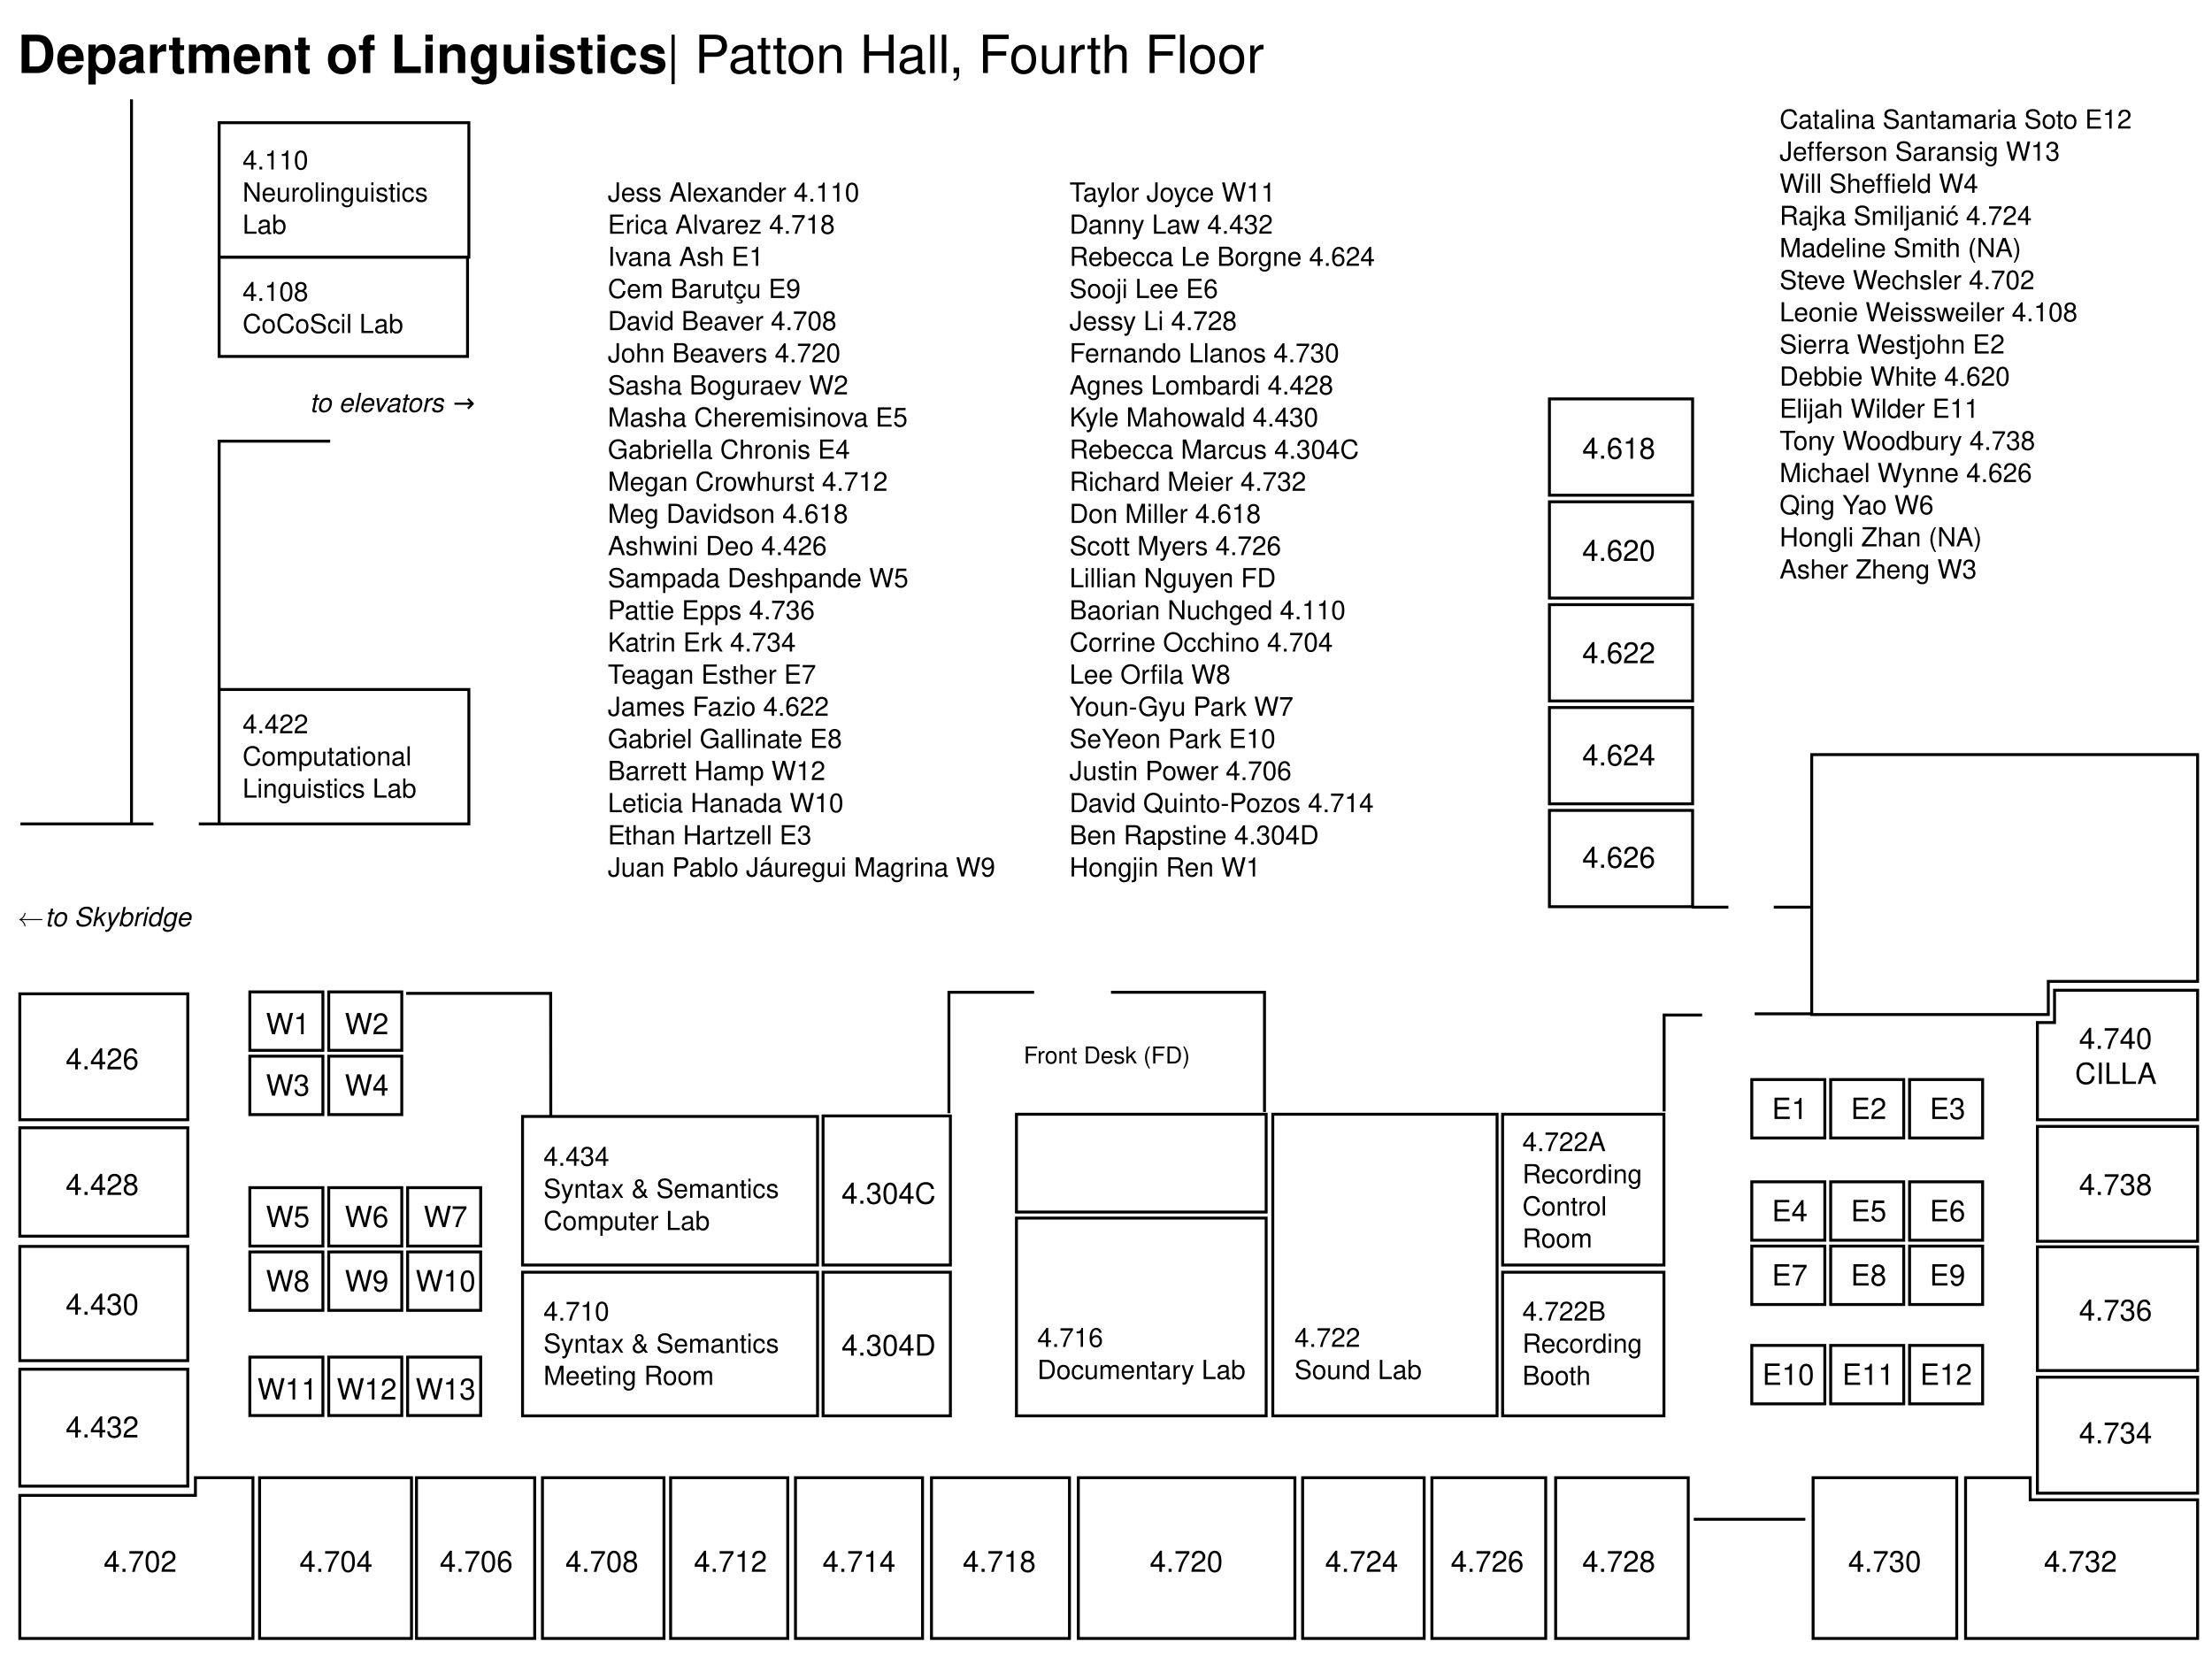
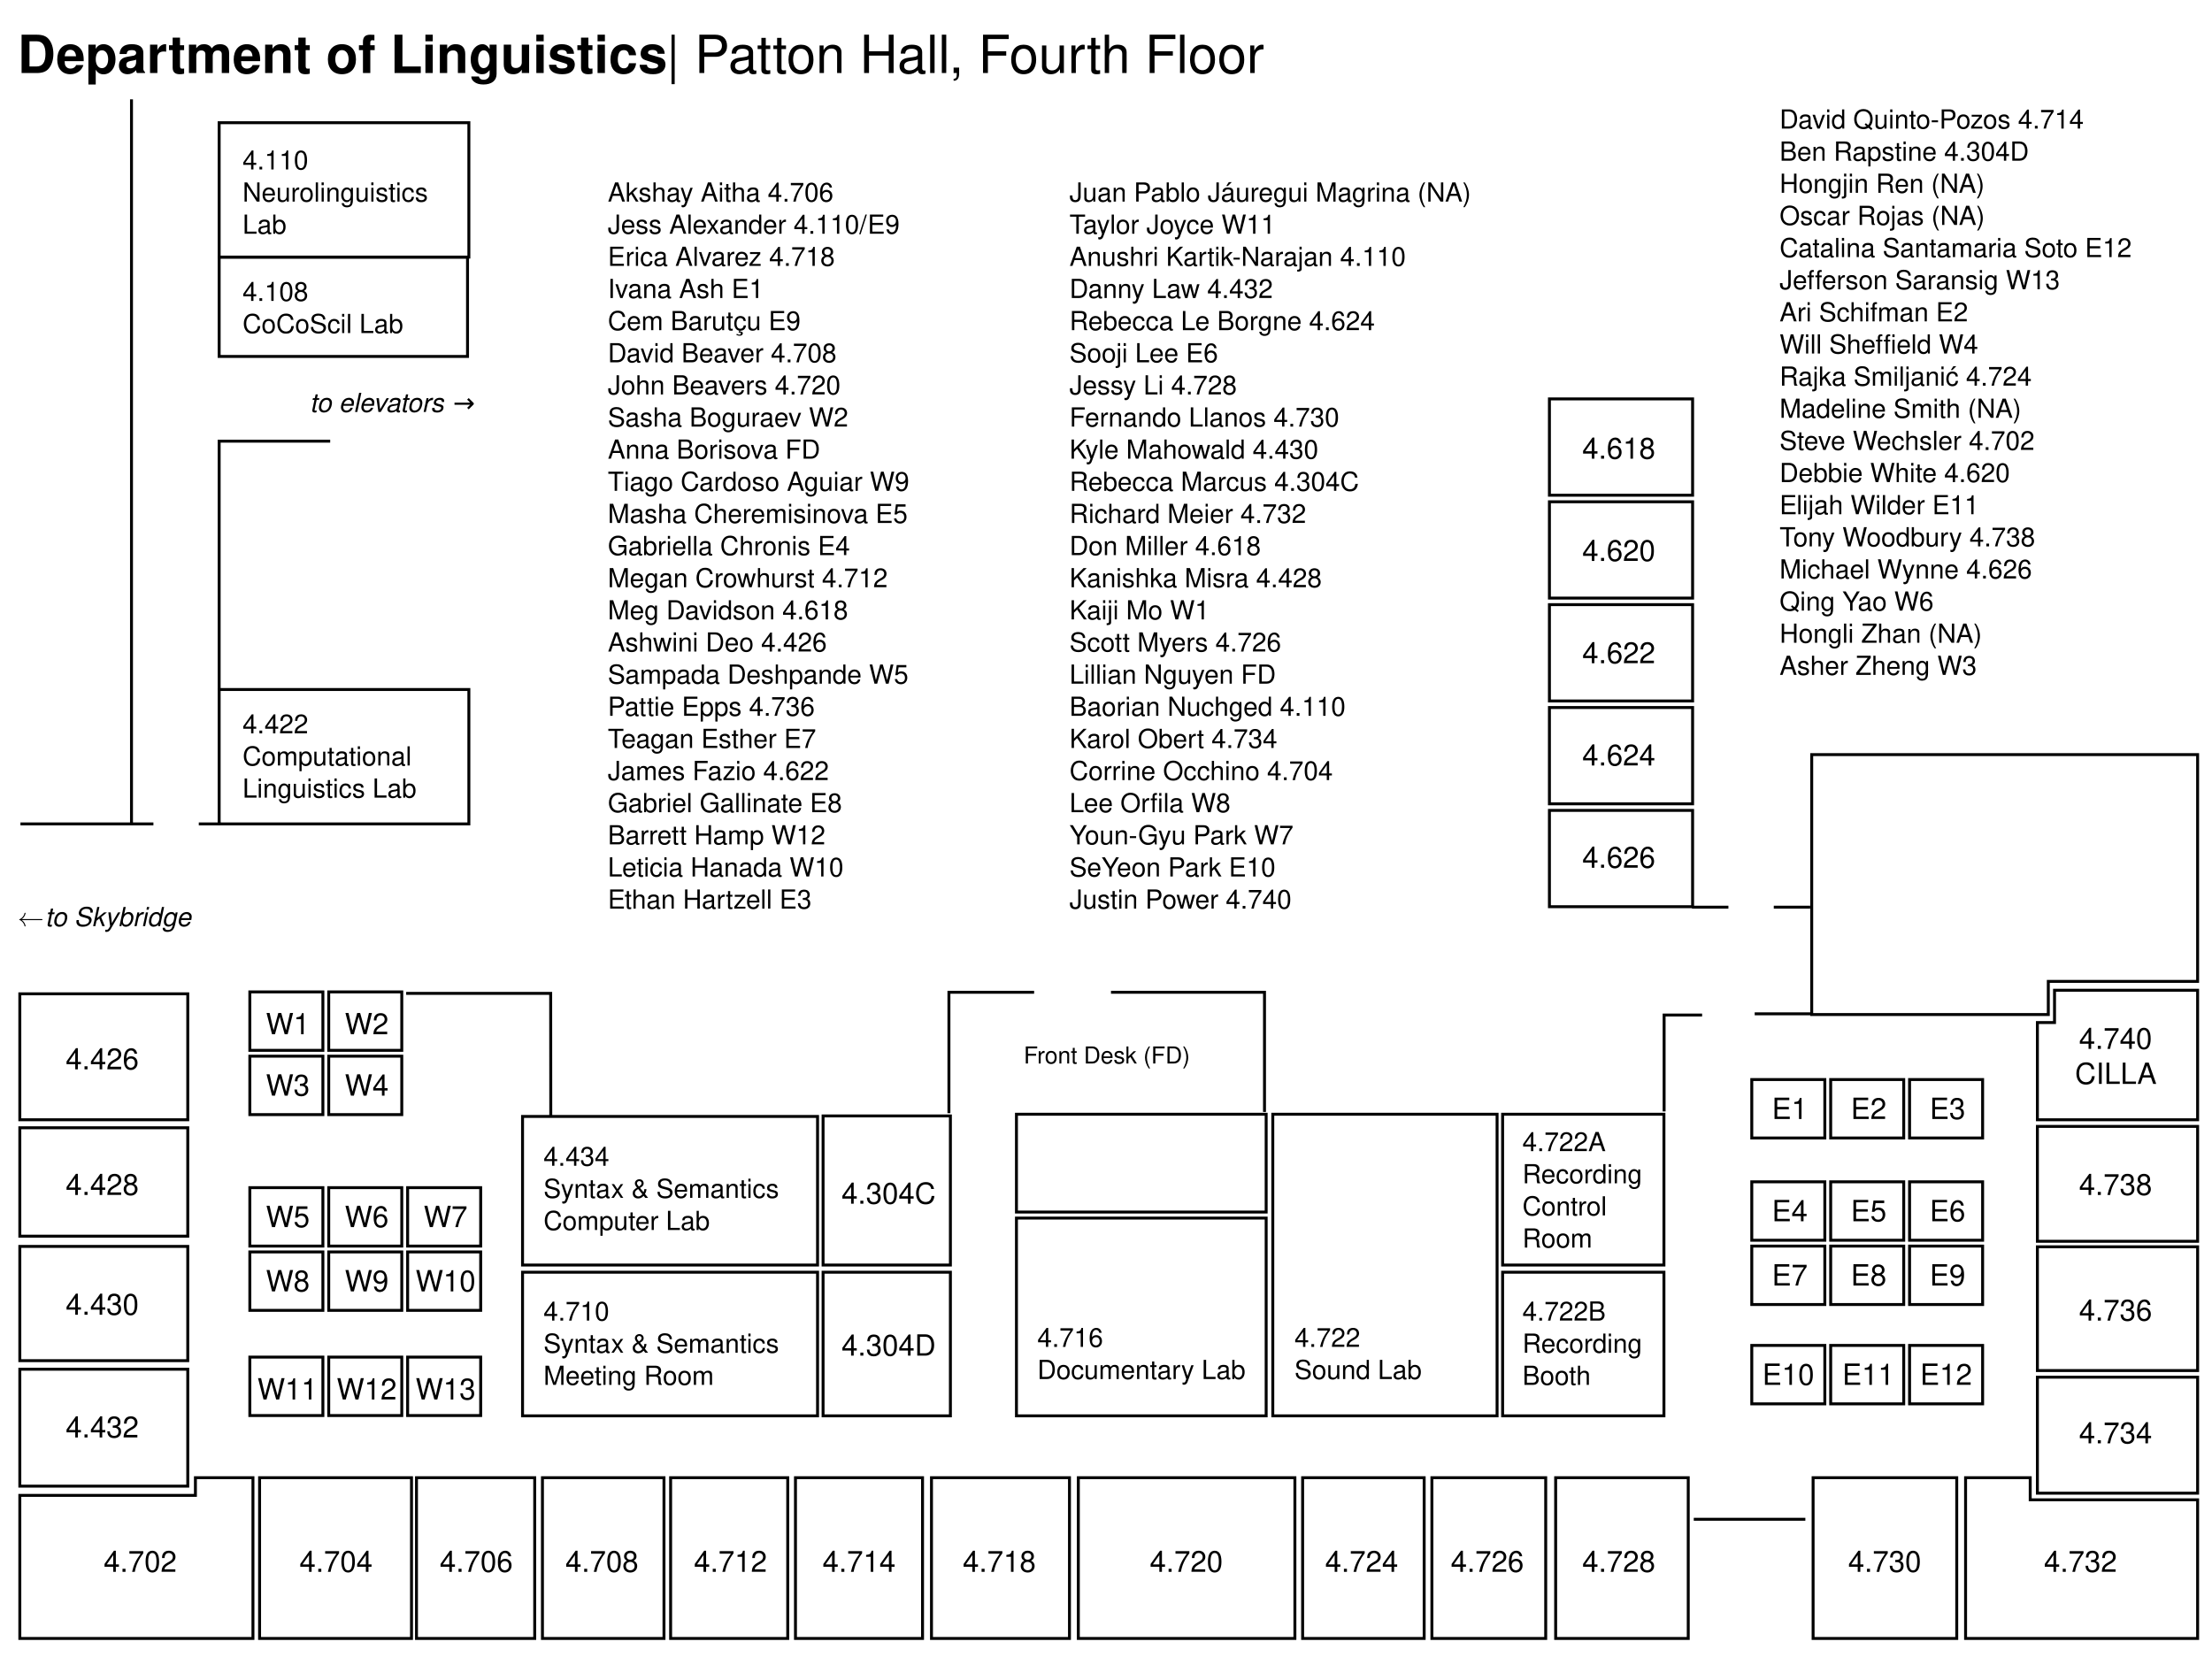
<svg xmlns="http://www.w3.org/2000/svg" width="757px" height="567px" viewBox="0 0 757 567" version="1.1">
  <g id="Artboard" stroke="none" stroke-width="1" fill="none" fill-rule="evenodd">
    <g id="Slices" />
    <g id="Offices-Shapes" transform="translate(6.7822, 42)" stroke="#000000">
      <polygon id="Shape" points="745.295 293.902 694.198 293.902 694.198 305.247 613.23 305.247 613.23 216.283 745.295 216.283" />
      <polygon id="Shape" points="745.295 518.795 665.887 518.795 665.887 463.777 688.005 463.777 688.005 471.342 745.295 471.342" />
      <rect id="Rectangle" x="613.705" y="463.777" width="49.157" height="55.018" />
      <rect id="Rectangle" x="525.601" y="463.777" width="45.376" height="55.018" />
      <rect id="Rectangle" x="483.249" y="463.777" width="38.948" height="55.018" />
      <rect id="Rectangle" x="439.008" y="463.777" width="41.594" height="55.018" />
      <polygon id="Rectangle" points="362.248 463.777 362.248 518.795 436.361 518.795 436.361 463.777" />
      <polygon id="Rectangle" points="265.447 463.777 265.447 518.795 308.933 518.795 308.933 463.777" />
      <polygon id="Rectangle" points="311.995 463.777 311.995 518.795 359.218 518.795 359.218 463.777" />
      <polygon id="Rectangle" points="274.894 393.444 274.894 442.603 318.468 442.603 318.468 393.444" />
      <polygon id="Rectangle" points="274.894 339.951 274.894 390.986 318.468 390.986 318.468 339.951" />
      <rect id="Rectangle" x="222.718" y="463.777" width="40.082" height="55.018" />
      <rect id="Rectangle" x="178.855" y="463.777" width="41.594" height="55.018" />
      <rect id="Rectangle" x="135.748" y="463.777" width="40.461" height="55.018" />
      <polygon id="Rectangle" points="82.054 463.777 82.054 518.795 134.045 518.795 134.045 463.777" />
      <polygon id="Shape" points="79.783 518.795 -2.13162821e-14 518.795 -2.13162821e-14 469.826 60.094 469.826 60.094 463.777 79.783 463.777" />
      <polygon id="Rectangle" points="-2.84217094e-14 298.157 -2.84217094e-14 341.262 57.477 341.262 57.477 298.157" />
      <polygon id="Rectangle" points="-2.84217094e-14 344.005 -2.84217094e-14 381.109 57.477 381.109 57.477 344.005" />
      <polygon id="Rectangle" points="-2.84217094e-14 384.61 -2.84217094e-14 423.715 57.477 423.715 57.477 384.61" />
      <polygon id="Rectangle" points="-2.84217094e-14 426.646 -2.84217094e-14 466.666 57.477 466.666 57.477 426.646" />
      <rect id="Rectangle" x="690.465" y="429.369" width="54.83" height="39.703" />
      <rect id="Rectangle" x="690.465" y="384.748" width="54.83" height="42.354" />
      <rect id="Rectangle" x="690.465" y="343.535" width="54.83" height="39.322" />
      <polygon id="Shape" points="690.465 341.264 745.295 341.264 745.295 296.933 696.325 296.933 696.325 307.988 690.465 307.988" />
      <polygon id="Rectangle" points="172.045 393.444 172.045 442.603 273.006 442.603 273.006 393.444" />
      <polygon id="Rectangle" points="172.045 340.127 172.045 390.986 273.006 390.986 273.006 340.127" />
      <rect id="Rectangle" x="341.071" y="339.371" width="85.458" height="33.477" />
      <polygon id="Rectangle" points="68.218 194 68.218 240 153.676 240 153.676 194" />
      <polygon id="Rectangle" points="523.468 129.745 523.468 162.709 572.468 162.709 572.468 129.745" />
      <polygon id="Rectangle" points="523.468 94.535 523.468 127.5 572.468 127.5 572.468 94.535" />
      <polygon id="Rectangle" points="523.468 164.954 523.468 197.919 572.468 197.919 572.468 164.954" />
      <rect id="Rectangle" x="523.468" y="200.163" width="49" height="32.965" />
      <polygon id="Rectangle" points="523.468 235.373 523.468 268.337 572.468 268.337 572.468 235.373" />
      <polygon id="Rectangle" points="428.798 339.371 428.798 442.603 505.558 442.603 505.558 339.371" />
      <rect id="Rectangle" x="507.448" y="339.371" width="55.209" height="51.615" />
      <rect id="Rectangle" x="507.448" y="393.444" width="55.209" height="49.158" />
      <polygon id="Rectangle" points="341.071 374.917 341.071 442.603 426.529 442.603 426.529 374.917" />
      <polygon id="Rectangle" points="68.218 0 68.218 46 153.676 46 153.676 0" />
      <polygon id="Rectangle" points="68.218 46 68.218 80 153.218 80 153.218 46" />
    </g>
    <g id="Offices-Labels" transform="translate(22, 49)" fill="#000000" font-family="Helvetica" font-weight="normal">
      <text id="4.422-Computational" font-size="9">
        <tspan x="61" y="202">4.422</tspan>
        <tspan x="61" y="213">Computational</tspan>
        <tspan x="61" y="224">Linguistics Lab</tspan>
      </text>
      <text id="4.110-Neurolinguisti" font-size="9">
        <tspan x="61" y="9">4.110</tspan>
        <tspan x="61" y="20">Neurolinguistics</tspan>
        <tspan x="61" y="31">Lab</tspan>
      </text>
      <text id="4.108-CoCoScil-Lab" font-size="9">
        <tspan x="61" y="54">4.108</tspan>
        <tspan x="61" y="65">CoCoScil Lab</tspan>
      </text>
      <text id="4.426" font-size="10">
        <tspan x="0.488" y="317">4.426</tspan>
      </text>
      <text id="4.428" font-size="10">
        <tspan x="0.488" y="360">4.428</tspan>
      </text>
      <text id="4.430" font-size="10">
        <tspan x="0.488" y="401">4.430</tspan>
      </text>
      <text id="4.432" font-size="10">
        <tspan x="0.488" y="443">4.432</tspan>
      </text>
      <text id="4.702" font-size="10">
        <tspan x="13.488" y="489">4.702</tspan>
      </text>
      <text id="4.704" font-size="10">
        <tspan x="80.488" y="489">4.704</tspan>
      </text>
      <text id="4.706" font-size="10">
        <tspan x="128.488" y="489">4.706</tspan>
      </text>
      <text id="4.708" font-size="10">
        <tspan x="171.488" y="489">4.708</tspan>
      </text>
      <text id="4.712" font-size="10">
        <tspan x="215.488" y="489">4.712</tspan>
      </text>
      <text id="4.714" font-size="10">
        <tspan x="259.488" y="489">4.714</tspan>
      </text>
      <text id="4.718" font-size="10">
        <tspan x="307.488" y="489">4.718</tspan>
      </text>
      <text id="4.720" font-size="10">
        <tspan x="371.488" y="489">4.720</tspan>
      </text>
      <text id="4.724" font-size="10">
        <tspan x="431.488" y="489">4.724</tspan>
      </text>
      <text id="4.726" font-size="10">
        <tspan x="474.488" y="489">4.726</tspan>
      </text>
      <text id="4.728" font-size="10">
        <tspan x="519.488" y="489">4.728</tspan>
      </text>
      <text id="4.730" font-size="10">
        <tspan x="610.488" y="489">4.730</tspan>
      </text>
      <text id="4.732" font-size="10">
        <tspan x="677.488" y="489">4.732</tspan>
      </text>
      <text id="4.734" font-size="10">
        <tspan x="689.488" y="445">4.734</tspan>
      </text>
      <text id="4.736" font-size="10">
        <tspan x="689.488" y="403">4.736</tspan>
      </text>
      <text id="4.738" font-size="10">
        <tspan x="689.488" y="360">4.738</tspan>
      </text>
      <text id="4.618" font-size="10">
        <tspan x="519.488" y="108">4.618</tspan>
      </text>
      <text id="4.620" font-size="10">
        <tspan x="519.488" y="143">4.620</tspan>
      </text>
      <text id="4.622" font-size="10">
        <tspan x="519.488" y="178">4.622</tspan>
      </text>
      <text id="4.624" font-size="10">
        <tspan x="519.488" y="213">4.624</tspan>
      </text>
      <text id="4.626" font-size="10">
        <tspan x="519.488" y="248">4.626</tspan>
      </text>
      <text id="4.740" font-size="10">
        <tspan x="689.488" y="310">4.740</tspan>
        <tspan x="688.104" y="322">CILLA</tspan>
      </text>
      <text id="4.434" font-size="9">
        <tspan x="164" y="350">4.434</tspan>
        <tspan x="164" y="361">Syntax &amp; Semantics</tspan>
        <tspan x="164" y="372">Computer Lab</tspan>
      </text>
      <text id="4.710" font-size="9">
        <tspan x="164" y="403">4.710</tspan>
        <tspan x="164" y="414">Syntax &amp; Semantics</tspan>
        <tspan x="164" y="425">Meeting Room</tspan>
      </text>
      <text id="4.716" font-size="9">
        <tspan x="333" y="412">4.716</tspan>
        <tspan x="333" y="423">Documentary Lab</tspan>
      </text>
      <text id="4.304C" font-size="10">
        <tspan x="266" y="363">4.304C</tspan>
      </text>
      <text id="4.304D" font-size="10">
        <tspan x="266" y="415">4.304D</tspan>
      </text>
      <text id="4.722-Sound-Lab" font-size="9">
        <tspan x="421" y="412">4.722</tspan>
        <tspan x="421" y="423">Sound Lab</tspan>
      </text>
      <text id="4.722B" font-size="9">
        <tspan x="499" y="403">4.722B</tspan>
        <tspan x="499" y="414">Recording </tspan>
        <tspan x="499" y="425">Booth</tspan>
      </text>
      <text id="4.722A" font-size="9">
        <tspan x="499" y="345">4.722A</tspan>
        <tspan x="499" y="356">Recording </tspan>
        <tspan x="499" y="367">Control </tspan>
        <tspan x="499" y="378">Room</tspan>
      </text>
      <text id="Front-Desk-(FD)" font-size="8">
        <tspan x="328.332" y="315">Front Desk (FD)</tspan>
      </text>
    </g>
    <g id="Workstations-East---Listing" transform="translate(208, 35)" fill="#000000" font-family="Helvetica" font-size="9" font-weight="normal">
-       <text id="Jess-Alexander-4.110">
-         <tspan x="0" y="34">Jess Alexander   4.110</tspan>
-         <tspan x="0" y="45">Erica Alvarez   4.718</tspan>
-         <tspan x="0" y="56">Ivana Ash   E1</tspan>
-         <tspan x="0" y="67">Cem Barutçu   E9</tspan>
-         <tspan x="0" y="78">David Beaver   4.708</tspan>
-         <tspan x="0" y="89">John Beavers   4.720</tspan>
-         <tspan x="0" y="100">Sasha Boguraev   W2</tspan>
-         <tspan x="0" y="111">Masha Cheremisinova   E5</tspan>
-         <tspan x="0" y="122">Gabriella Chronis   E4</tspan>
-         <tspan x="0" y="133">Megan Crowhurst   4.712</tspan>
-         <tspan x="0" y="144">Meg Davidson   4.618</tspan>
-         <tspan x="0" y="155">Ashwini Deo   4.426</tspan>
-         <tspan x="0" y="166">Sampada Deshpande   W5</tspan>
-         <tspan x="0" y="177">Pattie Epps   4.736</tspan>
-         <tspan x="0" y="188">Katrin Erk   4.734</tspan>
-         <tspan x="0" y="199">Teagan Esther   E7</tspan>
-         <tspan x="0" y="210">James Fazio   4.622</tspan>
-         <tspan x="0" y="221">Gabriel Gallinate   E8</tspan>
-         <tspan x="0" y="232">Barrett Hamp   W12</tspan>
-         <tspan x="0" y="243">Leticia Hanada   W10</tspan>
-         <tspan x="0" y="254">Ethan Hartzell   E3</tspan>
-         <tspan x="0" y="265">Juan Pablo Jáuregui Magrina   W9</tspan>
-       </text>
-       <text id="Taylor-Joyce-W11-Dan">
-         <tspan x="158" y="34">Taylor Joyce   W11</tspan>
-         <tspan x="158" y="45">Danny Law   4.432</tspan>
-         <tspan x="158" y="56">Rebecca Le Borgne   4.624</tspan>
-         <tspan x="158" y="67">Sooji Lee   E6</tspan>
-         <tspan x="158" y="78">Jessy Li   4.728</tspan>
-         <tspan x="158" y="89">Fernando Llanos   4.730</tspan>
-         <tspan x="158" y="100">Agnes Lombardi   4.428</tspan>
-         <tspan x="158" y="111">Kyle Mahowald   4.430</tspan>
-         <tspan x="158" y="122">Rebecca Marcus   4.304C</tspan>
-         <tspan x="158" y="133">Richard Meier   4.732</tspan>
-         <tspan x="158" y="144">Don Miller   4.618</tspan>
-         <tspan x="158" y="155">Scott Myers   4.726</tspan>
-         <tspan x="158" y="166">Lillian Nguyen   FD</tspan>
-         <tspan x="158" y="177">Baorian Nuchged   4.110</tspan>
-         <tspan x="158" y="188">Corrine Occhino   4.704</tspan>
-         <tspan x="158" y="199">Lee Orfila   W8</tspan>
-         <tspan x="158" y="210">Youn-Gyu Park   W7</tspan>
-         <tspan x="158" y="221">SeYeon Park   E10</tspan>
-         <tspan x="158" y="232">Justin Power   4.706</tspan>
-         <tspan x="158" y="243">David Quinto-Pozos   4.714</tspan>
-         <tspan x="158" y="254">Ben Rapstine   4.304D</tspan>
-         <tspan x="158" y="265">Hongjin Ren   W1</tspan>
-       </text>
-       <text id="Catalina-Santamaria">
-         <tspan x="401" y="9">Catalina Santamaria Soto   E12</tspan>
-         <tspan x="401" y="20">Jefferson Saransig   W13</tspan>
-         <tspan x="401" y="31">Will Sheffield   W4</tspan>
-         <tspan x="401" y="42">Rajka Smiljanić   4.724</tspan>
-         <tspan x="401" y="53">Madeline Smith   (NA)</tspan>
-         <tspan x="401" y="64">Steve Wechsler   4.702</tspan>
-         <tspan x="401" y="75">Leonie Weissweiler	4.108</tspan>
-         <tspan x="401" y="86">Sierra Westjohn   E2</tspan>
-         <tspan x="401" y="97">Debbie White   4.620</tspan>
-         <tspan x="401" y="108">Elijah Wilder   E11</tspan>
-         <tspan x="401" y="119">Tony Woodbury   4.738</tspan>
-         <tspan x="401" y="130">Michael Wynne   4.626</tspan>
-         <tspan x="401" y="141">Qing Yao   W6</tspan>
-         <tspan x="401" y="152">Hongli Zhan   (NA)</tspan>
-         <tspan x="401" y="163">Asher Zheng   W3</tspan>
+       <text id="Akshay-Aitha-4.706-J">
+         <tspan x="0" y="34">Akshay Aitha   4.706</tspan>
+         <tspan x="0" y="45">Jess Alexander   4.110/E9</tspan>
+         <tspan x="0" y="56">Erica Alvarez   4.718</tspan>
+         <tspan x="0" y="67">Ivana Ash   E1</tspan>
+         <tspan x="0" y="78">Cem Barutçu   E9</tspan>
+         <tspan x="0" y="89">David Beaver   4.708</tspan>
+         <tspan x="0" y="100">John Beavers   4.720</tspan>
+         <tspan x="0" y="111">Sasha Boguraev   W2</tspan>
+         <tspan x="0" y="122">Anna Borisova   FD</tspan>
+         <tspan x="0" y="133">Tiago Cardoso Aguiar   W9</tspan>
+         <tspan x="0" y="144">Masha Cheremisinova   E5</tspan>
+         <tspan x="0" y="155">Gabriella Chronis   E4</tspan>
+         <tspan x="0" y="166">Megan Crowhurst   4.712</tspan>
+         <tspan x="0" y="177">Meg Davidson   4.618</tspan>
+         <tspan x="0" y="188">Ashwini Deo   4.426</tspan>
+         <tspan x="0" y="199">Sampada Deshpande   W5</tspan>
+         <tspan x="0" y="210">Pattie Epps   4.736</tspan>
+         <tspan x="0" y="221">Teagan Esther   E7</tspan>
+         <tspan x="0" y="232">James Fazio   4.622</tspan>
+         <tspan x="0" y="243">Gabriel Gallinate   E8</tspan>
+         <tspan x="0" y="254">Barrett Hamp   W12</tspan>
+         <tspan x="0" y="265">Leticia Hanada   W10</tspan>
+         <tspan x="0" y="276">Ethan Hartzell   E3</tspan>
+       </text>
+       <text id="Juan-Pablo-Jáuregui">
+         <tspan x="158" y="34">Juan Pablo Jáuregui Magrina   (NA)</tspan>
+         <tspan x="158" y="45">Taylor Joyce   W11</tspan>
+         <tspan x="158" y="56">Anushri Kartik-Narajan   4.110</tspan>
+         <tspan x="158" y="67">Danny Law   4.432</tspan>
+         <tspan x="158" y="78">Rebecca Le Borgne   4.624</tspan>
+         <tspan x="158" y="89">Sooji Lee   E6</tspan>
+         <tspan x="158" y="100">Jessy Li   4.728</tspan>
+         <tspan x="158" y="111">Fernando Llanos   4.730</tspan>
+         <tspan x="158" y="122">Kyle Mahowald   4.430</tspan>
+         <tspan x="158" y="133">Rebecca Marcus   4.304C</tspan>
+         <tspan x="158" y="144">Richard Meier   4.732</tspan>
+         <tspan x="158" y="155">Don Miller   4.618</tspan>
+         <tspan x="158" y="166">Kanishka Misra   4.428</tspan>
+         <tspan x="158" y="177">Kaiji Mo   W1</tspan>
+         <tspan x="158" y="188">Scott Myers   4.726</tspan>
+         <tspan x="158" y="199">Lillian Nguyen   FD</tspan>
+         <tspan x="158" y="210">Baorian Nuchged   4.110</tspan>
+         <tspan x="158" y="221">Karol Obert   4.734</tspan>
+         <tspan x="158" y="232">Corrine Occhino   4.704</tspan>
+         <tspan x="158" y="243">Lee Orfila   W8</tspan>
+         <tspan x="158" y="254">Youn-Gyu Park   W7</tspan>
+         <tspan x="158" y="265">SeYeon Park   E10</tspan>
+         <tspan x="158" y="276">Justin Power   4.740</tspan>
+       </text>
+       <text id="David-Quinto-Pozos-4">
+         <tspan x="401" y="9">David Quinto-Pozos   4.714</tspan>
+         <tspan x="401" y="20">Ben Rapstine   4.304D</tspan>
+         <tspan x="401" y="31">Hongjin Ren   (NA)</tspan>
+         <tspan x="401" y="42">Oscar Rojas   (NA)</tspan>
+         <tspan x="401" y="53">Catalina Santamaria Soto   E12</tspan>
+         <tspan x="401" y="64">Jefferson Saransig   W13</tspan>
+         <tspan x="401" y="75">Ari Schifman   E2</tspan>
+         <tspan x="401" y="86">Will Sheffield   W4</tspan>
+         <tspan x="401" y="97">Rajka Smiljanić   4.724</tspan>
+         <tspan x="401" y="108">Madeline Smith   (NA)</tspan>
+         <tspan x="401" y="119">Steve Wechsler   4.702</tspan>
+         <tspan x="401" y="130">Debbie White   4.620</tspan>
+         <tspan x="401" y="141">Elijah Wilder   E11</tspan>
+         <tspan x="401" y="152">Tony Woodbury   4.738</tspan>
+         <tspan x="401" y="163">Michael Wynne   4.626</tspan>
+         <tspan x="401" y="174">Qing Yao   W6</tspan>
+         <tspan x="401" y="185">Hongli Zhan   (NA)</tspan>
+         <tspan x="401" y="196">Asher Zheng   W3</tspan>
      </text>
    </g>
    <g id="Workstations-East---Outlines" transform="translate(599, 369)" stroke="#000000">
      <path d="M25.5,35.5 L25.5,55.5 L0.5,55.5 L0.5,35.5 L25.5,35.5 Z" id="Rectangle-65" />
      <path d="M79.5,57.5 L79.5,77.5 L54.5,77.5 L54.5,57.5 L79.5,57.5 Z" id="Rectangle-65" />
      <path d="M52.5,57.5 L52.5,77.5 L27.5,77.5 L27.5,57.5 L52.5,57.5 Z" id="Rectangle-65" />
      <path d="M25.5,57.5 L25.5,77.5 L0.5,77.5 L0.5,57.5 L25.5,57.5 Z" id="Rectangle-65" />
      <path d="M79.5,35.5 L79.5,55.5 L54.5,55.5 L54.5,35.5 L79.5,35.5 Z" id="Rectangle-65" />
      <path d="M52.5,35.5 L52.5,55.5 L27.5,55.5 L27.5,35.5 L52.5,35.5 Z" id="Rectangle-65" />
      <path d="M25.5,0.5 L25.5,20.5 L0.5,20.5 L0.5,0.5 L25.5,0.5 Z" id="Rectangle-65-copy" />
      <path d="M79.5,0.5 L79.5,20.5 L54.5,20.5 L54.5,0.5 L79.5,0.5 Z" id="Rectangle-65-copy" />
      <path d="M52.5,0.5 L52.5,20.5 L27.5,20.5 L27.5,0.5 L52.5,0.5 Z" id="Rectangle-65-copy" />
      <path d="M25.5,91.5 L25.5,111.5 L0.5,111.5 L0.5,91.5 L25.5,91.5 Z" id="Rectangle-65-copy-2" />
      <path d="M79.5,91.5 L79.5,111.5 L54.5,111.5 L54.5,91.5 L79.5,91.5 Z" id="Rectangle-65-copy-2" />
      <path d="M52.5,91.5 L52.5,111.5 L27.5,111.5 L27.5,91.5 L52.5,91.5 Z" id="Rectangle-65-copy-2" />
    </g>
    <g id="Workstations-East---Labels" transform="translate(603, 373)" fill="#000000" font-family="Helvetica" font-size="10" font-weight="normal">
      <text id="E1">
        <tspan x="3.384" y="10">E1</tspan>
      </text>
      <text id="E2">
        <tspan x="30.384" y="10">E2</tspan>
      </text>
      <text id="E3">
        <tspan x="57.384" y="10">E3</tspan>
      </text>
      <text id="E4">
        <tspan x="3.384" y="45">E4</tspan>
      </text>
      <text id="E5">
        <tspan x="30.384" y="45">E5</tspan>
      </text>
      <text id="E6">
        <tspan x="57.384" y="45">E6</tspan>
      </text>
      <text id="E7">
        <tspan x="3.384" y="67">E7</tspan>
      </text>
      <text id="E8">
        <tspan x="30.384" y="67">E8</tspan>
      </text>
      <text id="E9">
        <tspan x="57.384" y="67">E9</tspan>
      </text>
      <text id="E10">
        <tspan x="0.104" y="101">E10</tspan>
      </text>
      <text id="E11">
        <tspan x="27.472" y="101">E11</tspan>
      </text>
      <text id="E12">
        <tspan x="54.104" y="101">E12</tspan>
      </text>
    </g>
    <g id="Workstations-West---Outlines" transform="translate(85, 339)" stroke="#000000">
      <path d="M25.5,67.5 L25.5,87.5 L0.5,87.5 L0.5,67.5 L25.5,67.5 Z" id="Rectangle-65" />
      <path d="M79.5,89.5 L79.5,109.5 L54.5,109.5 L54.5,89.5 L79.5,89.5 Z" id="Rectangle-65" />
      <path d="M52.5,89.5 L52.5,109.5 L27.5,109.5 L27.5,89.5 L52.5,89.5 Z" id="Rectangle-65" />
      <path d="M25.5,89.5 L25.5,109.5 L0.5,109.5 L0.5,89.5 L25.5,89.5 Z" id="Rectangle-65" />
      <path d="M79.5,125.5 L79.5,145.5 L54.5,145.5 L54.5,125.5 L79.5,125.5 Z" id="Rectangle-65-copy" />
      <path d="M52.5,125.5 L52.5,145.5 L27.5,145.5 L27.5,125.5 L52.5,125.5 Z" id="Rectangle-65-copy" />
      <path d="M25.5,125.5 L25.5,145.5 L0.5,145.5 L0.5,125.5 L25.5,125.5 Z" id="Rectangle-65-copy" />
      <path d="M79.5,67.5 L79.5,87.5 L54.5,87.5 L54.5,67.5 L79.5,67.5 Z" id="Rectangle-65" />
      <path d="M52.5,67.5 L52.5,87.5 L27.5,87.5 L27.5,67.5 L52.5,67.5 Z" id="Rectangle-65" />
      <path d="M25.5,0.5 L25.5,20.5 L0.5,20.5 L0.5,0.5 L25.5,0.5 Z" id="Rectangle-65-copy" />
      <path d="M52.5,22.5 L52.5,42.5 L27.5,42.5 L27.5,22.5 L52.5,22.5 Z" id="Rectangle-65-copy" />
      <path d="M25.5,22.5 L25.5,42.5 L0.5,42.5 L0.5,22.5 L25.5,22.5 Z" id="Rectangle-65-copy" />
      <path d="M52.5,0.5 L52.5,20.5 L27.5,20.5 L27.5,0.5 L52.5,0.5 Z" id="Rectangle-65-copy" />
    </g>
    <g id="Workstations-West---Labels" transform="translate(88, 344)" fill="#000000" font-family="Helvetica" font-size="10" font-weight="normal">
      <text id="W5">
        <tspan x="3" y="76">W5</tspan>
      </text>
      <text id="W1">
        <tspan x="3" y="10">W1</tspan>
      </text>
      <text id="W3">
        <tspan x="3" y="31">W3</tspan>
      </text>
      <text id="W4">
        <tspan x="30" y="31">W4</tspan>
      </text>
      <text id="W2">
        <tspan x="30" y="10">W2</tspan>
      </text>
      <text id="W6">
        <tspan x="30" y="76">W6</tspan>
      </text>
      <text id="W7">
        <tspan x="57" y="76">W7</tspan>
      </text>
      <text id="W8">
        <tspan x="3" y="98">W8</tspan>
      </text>
      <text id="W11">
        <tspan x="0.088" y="135">W11</tspan>
      </text>
      <text id="W9">
        <tspan x="30" y="98">W9</tspan>
      </text>
      <text id="W10">
        <tspan x="54.219" y="98">W10</tspan>
      </text>
      <text id="W12">
        <tspan x="27.219" y="135">W12</tspan>
      </text>
      <text id="W13">
        <tspan x="54.219" y="135">W13</tspan>
      </text>
    </g>
    <g id="RLP-Walls" transform="translate(7, 34)" stroke="#000000">
      <path d="M181.489,348 C181.48,337.242 181.474,329.174 181.469,323.795 C181.466,319.84 181.461,313.909 181.455,306 C163.957,306 150.834,306 142.085,306 C139.844,306 136.482,306 132,306" id="Shape" />
      <polyline id="Shape" points="317.745 347 317.745 305.623 346.899 305.623" />
      <polyline id="Shape" points="373.209 305.623 425.744 305.623 425.744 346.586" />
      <polyline id="Shape" points="575.5 313.417 562.5 313.417 562.5 346.417" />
      <line x1="613.062" y1="313" x2="593.5" y2="313" id="Shape" />
      <line x1="584.5" y1="276.5" x2="572.031" y2="276.5" id="Shape" />
      <line x1="45.5" y1="248" x2="38.031" y2="248" id="Shape" />
      <line x1="68.5" y1="248" x2="61.031" y2="248" id="Shape" />
      <line x1="612.5" y1="276.5" x2="600.031" y2="276.5" id="Shape" />
      <line x1="572.649" y1="486" x2="610.835" y2="486" id="Shape" />
      <polyline id="Shape" points="0 248 38 248 38 0" />
      <polyline id="Shape" transform="translate(87, 159.5) scale(-1, -1) translate(-87, -159.5)" points="68 202 106 202 106 117" />
    </g>
    <g id="RLP-Labels" transform="translate(6, 7)" fill="#000000" font-family="Helvetica-Bold, Helvetica" font-size="18" font-weight="bold">
      <text id="Department-of-Lingui">
        <tspan x="0" y="18">Department of Linguistics</tspan>
        <tspan x="222.021" y="18" font-family="Helvetica" font-weight="normal"> | Patton Hall, Fourth Floor</tspan>
      </text>
    </g>
    <text id="⃪-to-Skybridge" font-family="STIXTwoMath-Regular, STIX Two Math" font-size="9" font-weight="normal" fill="#000000">
      <tspan x="12.922" y="317">⃪</tspan>
      <tspan x="12.922" y="317" font-family="Helvetica"> </tspan>
      <tspan x="15.422" y="317" font-family="Helvetica-Oblique, Helvetica" font-style="italic">to Skybridge</tspan>
    </text>
    <text id="to-elevators-→" font-family="Helvetica-Oblique, Helvetica" font-size="9" font-style="italic" font-weight="normal" fill="#000000">
      <tspan x="106" y="141">to elevators </tspan>
      <tspan x="155.025" y="141" font-family="LucidaGrande, Lucida Grande">→</tspan>
    </text>
  </g>
</svg>
